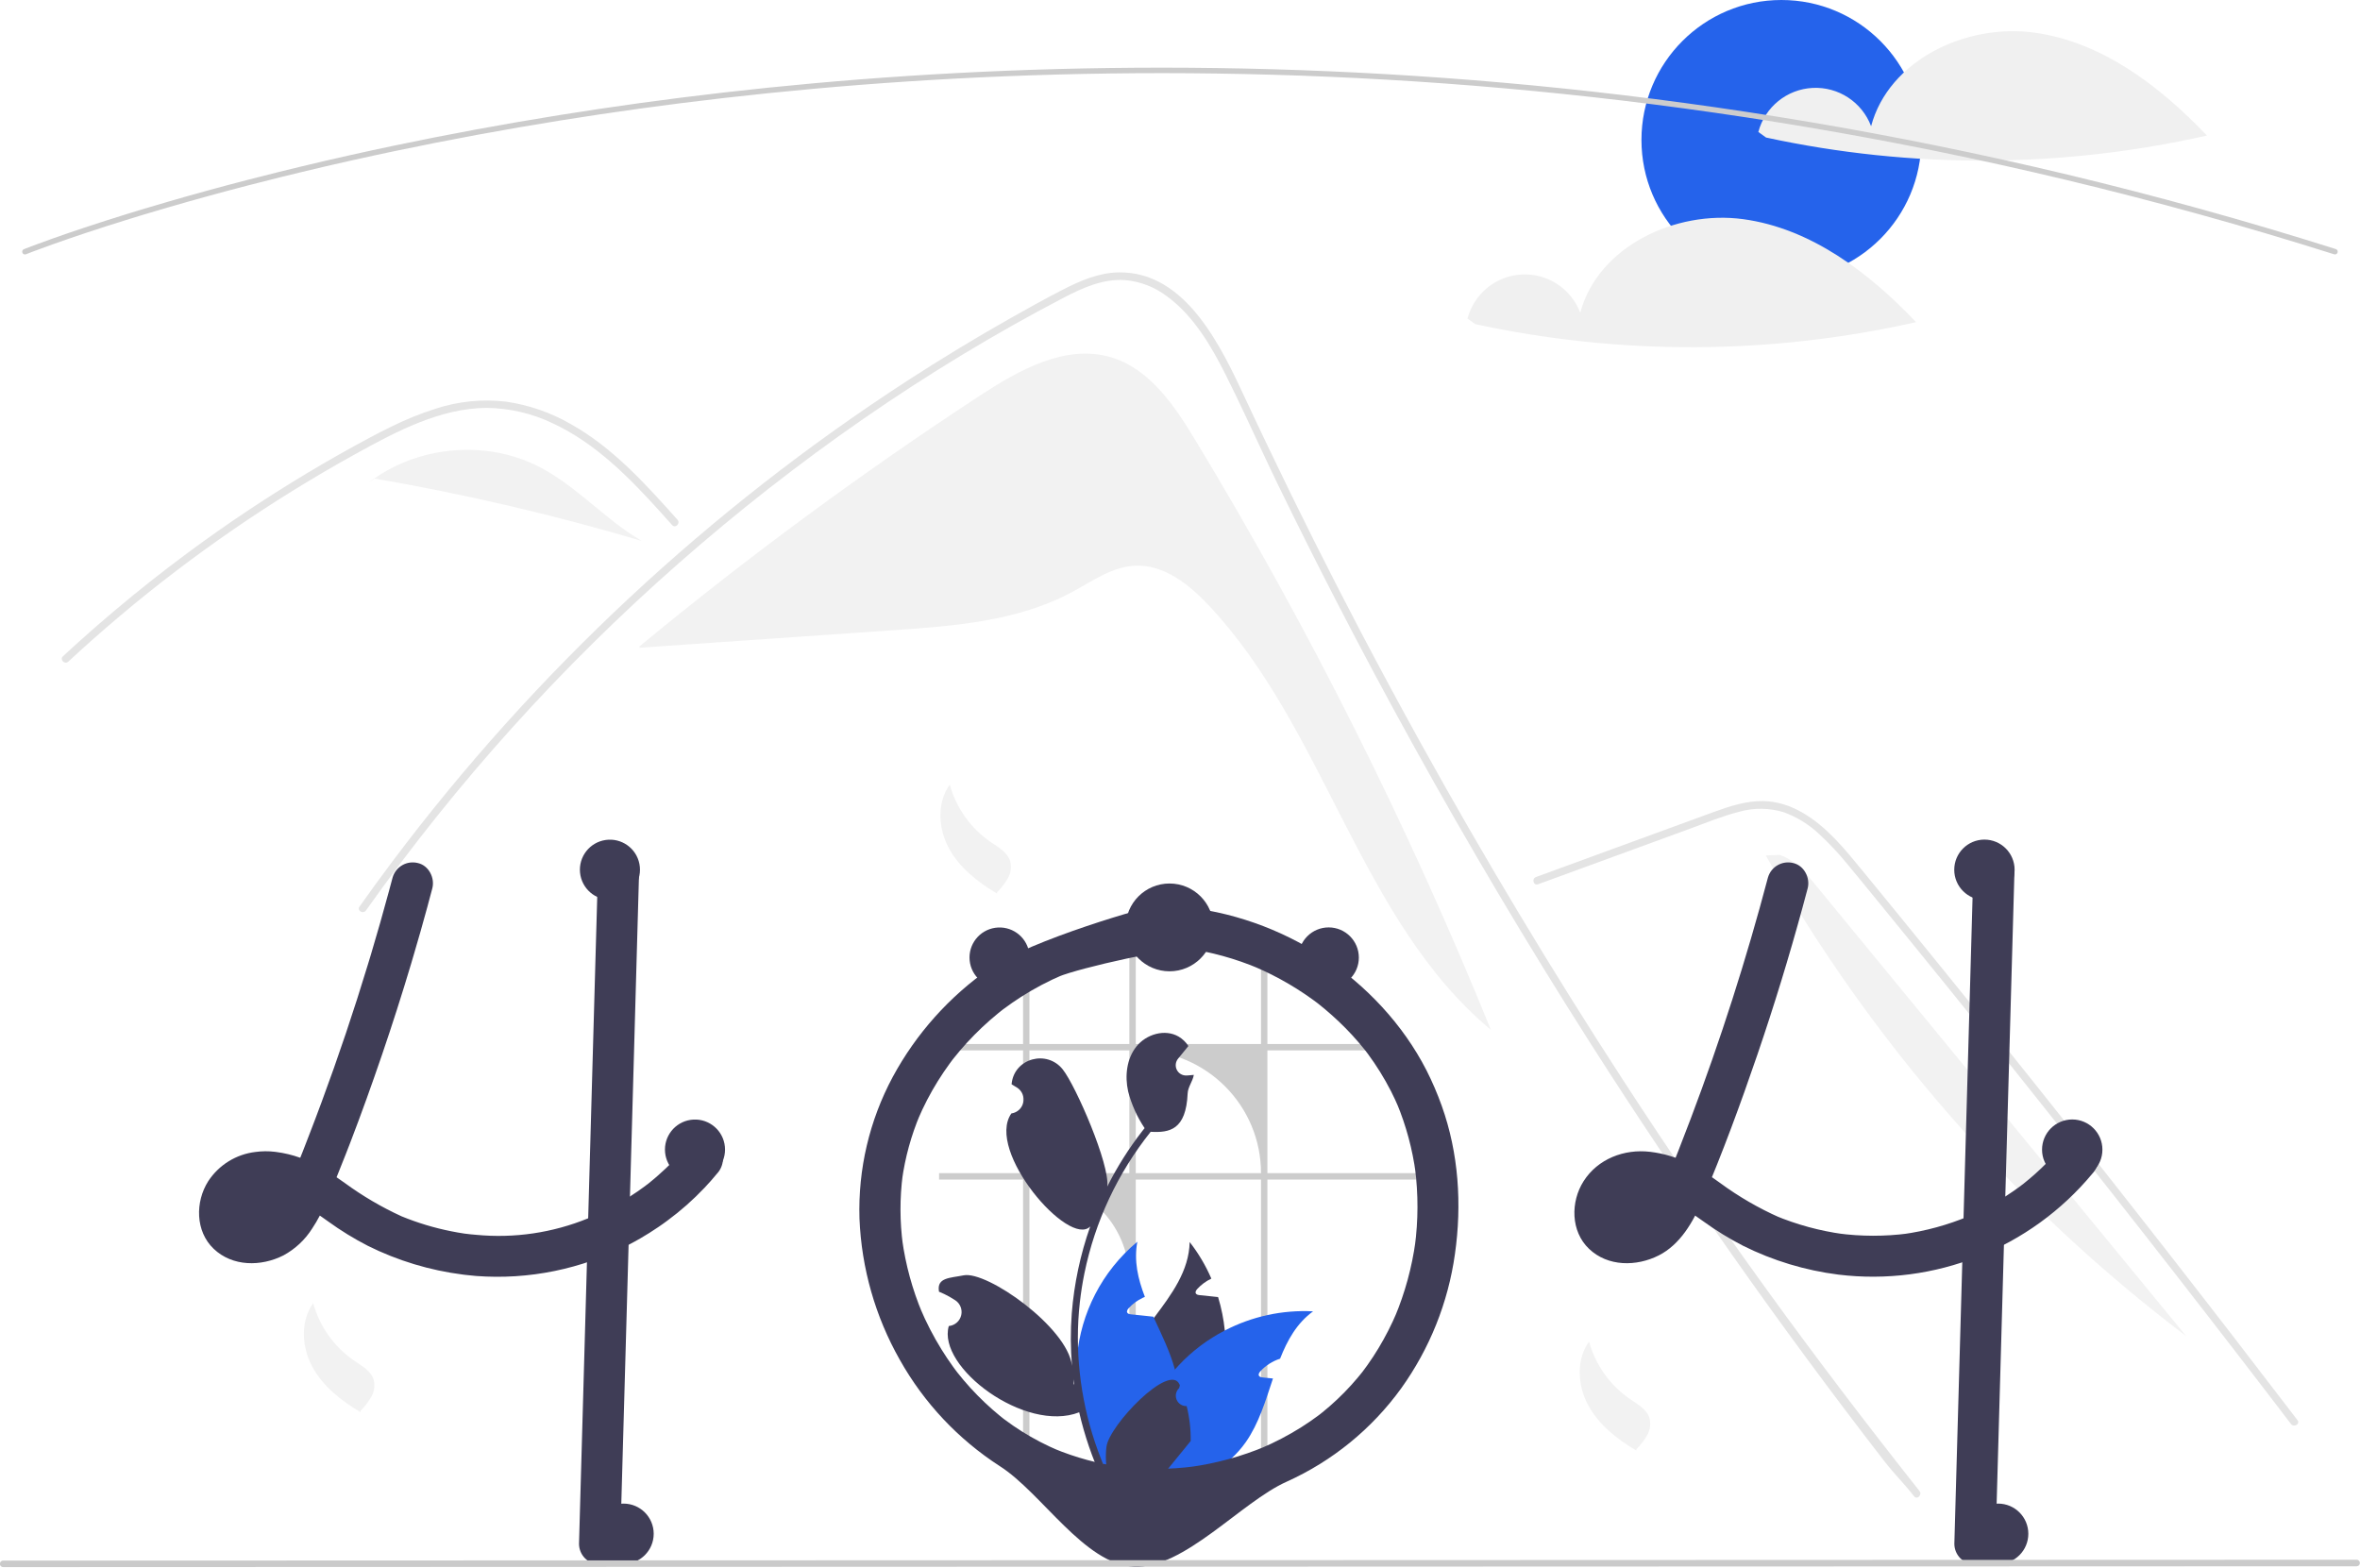
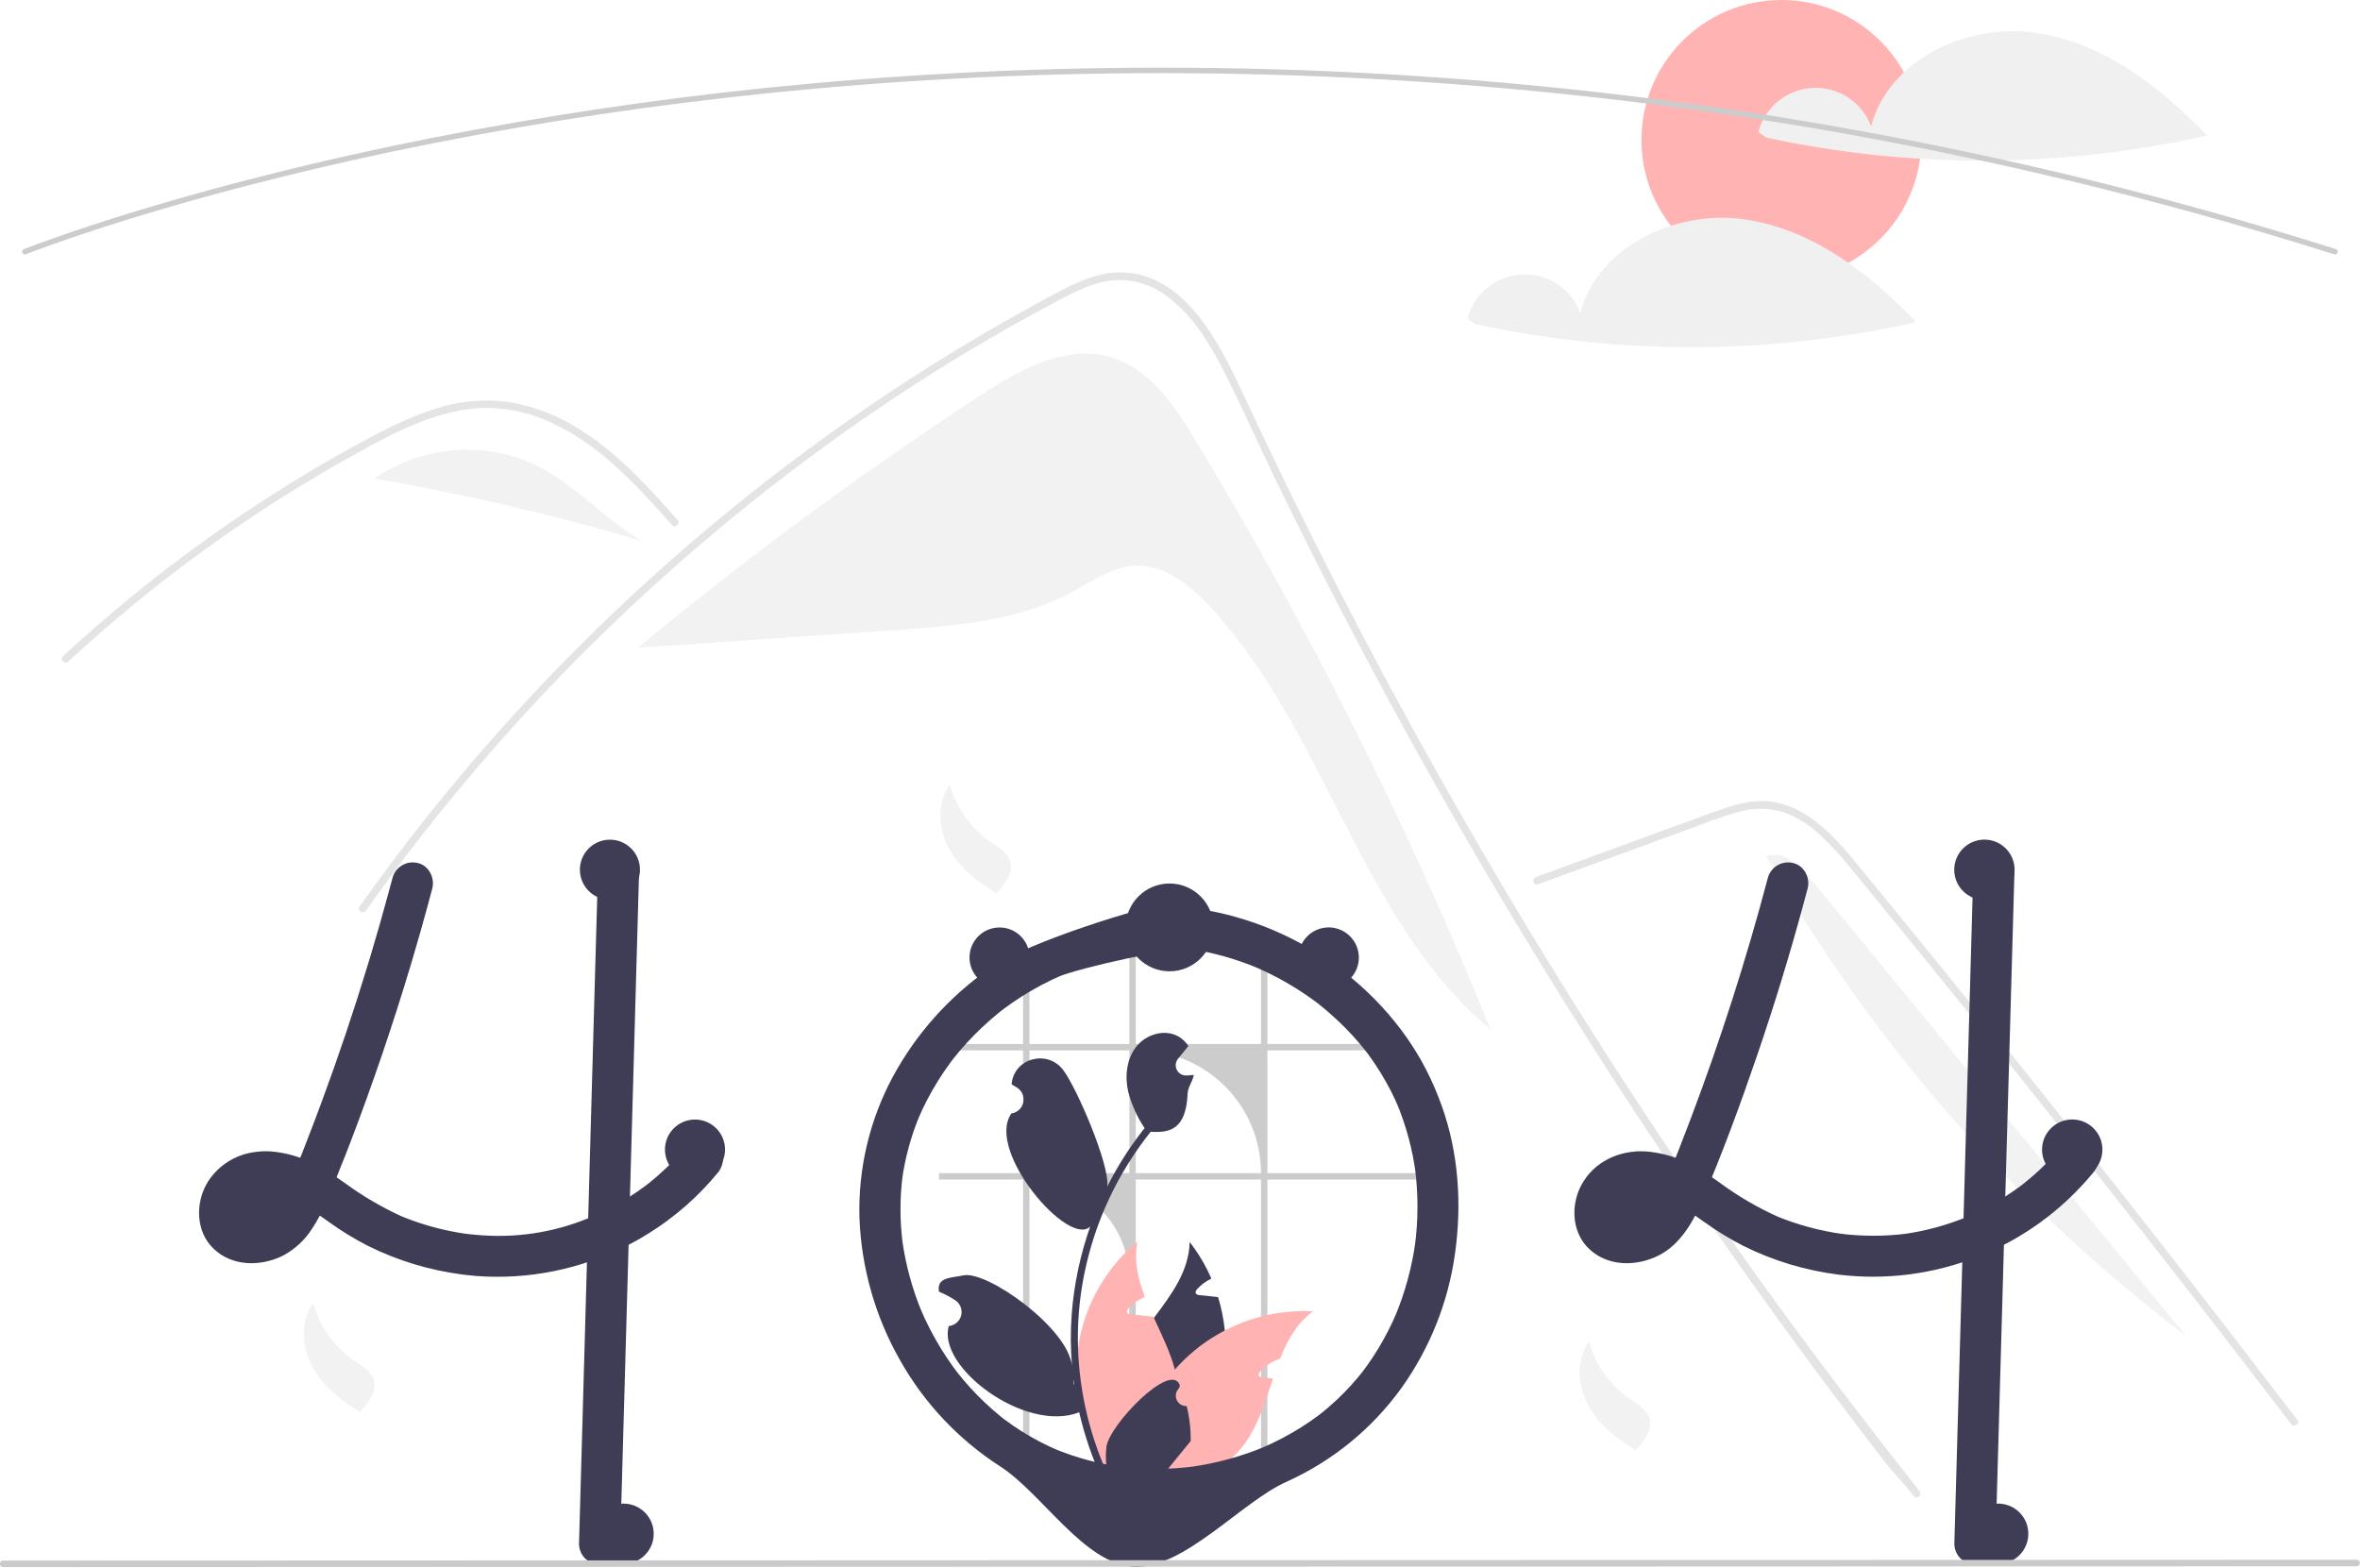
<svg xmlns="http://www.w3.org/2000/svg" data-name="Layer 1" width="860.131" height="571.148" viewBox="0 0 860.131 571.148">
  <path d="M605.67,324.953c-7.669-12.684-16.757-26.228-30.99-30.37-16.482-4.796-33.413,4.732-47.775,14.135a1392.157,1392.157,0,0,0-123.893,91.283l.043.492q46.226-3.188,92.451-6.376c22.265-1.535,45.296-3.283,64.972-13.816,7.467-3.997,14.745-9.336,23.206-9.708,10.512-.462,19.677,6.879,26.88,14.549,42.607,45.371,54.937,114.754,102.738,154.616A1516.995,1516.995,0,0,0,605.67,324.953Z" transform="translate(-169.9343 -164.426)" fill="#f2f2f2" />
  <path d="M867.571,709.781c-4.712-5.95-6.637-7.343-11.285-13.348q-56.764-73.416-106.708-151.792-33.924-53.23-64.483-108.504-14.549-26.278-28.3-52.969-10.67-20.695-20.865-41.638c-1.944-3.988-3.832-7.994-5.711-12.009-4.428-9.442-8.773-18.93-13.439-28.244-5.317-10.616-11.789-21.745-21.553-28.877a29.405,29.405,0,0,0-15.319-5.895c-7.948-.513-15.282,2.769-22.176,6.353-50.439,26.301-97.659,59.276-140.37,96.798A730.778,730.778,0,0,0,303.322,496.247c-1.008,1.439-3.392.064-2.374-1.384q6.009-8.498,12.257-16.813A734.817,734.817,0,0,1,500.805,303.064q18.248-11.826,37.183-22.542c6.362-3.603,12.752-7.16,19.251-10.497,6.371-3.273,13.137-6.215,20.416-6.325,24.77-.385,37.595,27.667,46.405,46.542q4.153,8.911,8.406,17.766,16.075,33.621,33.387,66.628,10.685,20.379,21.837,40.52,34.707,62.718,73.779,122.897c34.506,53.143,68.737,100.089,108.046,149.785C870.596,709.213,868.662,711.175,867.571,709.781Z" transform="translate(-169.9343 -164.426)" fill="#e4e4e4" />
  <path d="M414.916,355.804c-1.439-1.604-2.869-3.209-4.318-4.813-11.422-12.633-23.679-25.118-39.364-32.361a57.11,57.11,0,0,0-23.927-5.546c-8.562.028-16.932,2.273-24.843,5.418-3.74,1.494-7.398,3.19-11.001,4.996-4.116,2.072-8.159,4.281-12.183,6.509q-11.331,6.27-22.368,13.091-21.961,13.572-42.546,29.216-10.671,8.113-20.902,16.758-9.516,8.031-18.646,16.492c-1.302,1.201-3.245-.743-1.944-1.943,1.604-1.494,3.227-2.979,4.85-4.446q6.875-6.215,13.971-12.193,12.939-10.918,26.549-20.993,21.163-15.676,43.783-29.225,11.304-6.765,22.918-12.963c2.338-1.247,4.703-2.466,7.096-3.621a113.116,113.116,0,0,1,16.868-6.866,60.006,60.006,0,0,1,25.476-2.503,66.327,66.327,0,0,1,23.505,8.131c15.401,8.608,27.346,21.919,38.97,34.909C418.033,355.171,416.099,357.124,414.916,355.804Z" transform="translate(-169.9343 -164.426)" fill="#e4e4e4" />
  <path d="M730.477,486.711l36.905-13.498,18.323-6.702c5.968-2.183,11.921-4.667,18.09-6.23a28.539,28.539,0,0,1,16.374.209,37.738,37.738,0,0,1,12.771,7.917,103.64,103.64,0,0,1,10.475,11.186c3.989,4.794,7.92,9.639,11.868,14.467q24.441,29.891,48.563,60.041,24.121,30.15,47.92,60.556,23.857,30.48,47.385,61.216,2.882,3.765,5.76,7.534c1.06,1.388,3.449.02,2.375-1.388Q983.582,650.974,959.549,620.184q-24.092-30.864-48.516-61.466-24.424-30.601-49.179-60.937-6.167-7.558-12.354-15.099c-3.48-4.241-6.92-8.527-10.736-12.474-7.005-7.245-15.758-13.648-26.234-13.822-6.16-.102-12.121,1.852-17.844,3.923-6.17,2.232-12.325,4.506-18.486,6.759l-37.163,13.592-9.291,3.398c-1.649.603-.937,3.262.731,2.652Z" transform="translate(-169.9343 -164.426)" fill="#e4e4e4" />
  <path d="M366.377,334.526c-18.754-9.639-42.771-7.751-60.005,4.291a855.847,855.847,0,0,1,97.371,22.726C390.46,353.759,380.07,341.563,366.377,334.526Z" transform="translate(-169.9343 -164.426)" fill="#f2f2f2" />
  <path d="M306.188,338.784l-3.61,2.935c1.221-1.027,2.491-1.99,3.795-2.901C306.311,338.807,306.249,338.795,306.188,338.784Z" transform="translate(-169.9343 -164.426)" fill="#f2f2f2" />
  <path d="M831.549,486.846c-3.633-4.422-7.56-9.052-12.994-10.848l-5.073.2A575.436,575.436,0,0,0,966.749,651.418Q899.149,569.132,831.549,486.846Z" transform="translate(-169.9343 -164.426)" fill="#f2f2f2" />
  <path d="M516.084,450.367A37.481,37.481,0,0,0,531.015,471.325c2.82,1.92,6.157,3.762,7.122,7.035a8.379,8.379,0,0,1-.874,6.15,24.884,24.884,0,0,1-3.861,5.041l-.137.512c-6.998-4.147-13.656-9.393-17.522-16.551s-4.406-16.539.341-23.145" transform="translate(-169.9343 -164.426)" fill="#f2f2f2" />
  <path d="M749.084,653.367A37.481,37.481,0,0,0,764.015,674.325c2.82,1.92,6.157,3.762,7.122,7.035a8.379,8.379,0,0,1-.874,6.15,24.884,24.884,0,0,1-3.861,5.041l-.137.512c-6.998-4.147-13.656-9.393-17.522-16.551s-4.406-16.539.341-23.145" transform="translate(-169.9343 -164.426)" fill="#f2f2f2" />
  <path d="M284.084,639.367A37.481,37.481,0,0,0,299.015,660.325c2.82,1.92,6.157,3.762,7.122,7.035a8.379,8.379,0,0,1-.874,6.15,24.884,24.884,0,0,1-3.861,5.041l-.137.512c-6.998-4.147-13.656-9.393-17.522-16.551s-4.406-16.539.341-23.145" transform="translate(-169.9343 -164.426)" fill="#f2f2f2" />
-   <circle cx="649.249" cy="51" r="51" fill="#2563eb" />
+   <circle cx="649.249" cy="51" r="51" fill="#ffb3b3" />
  <path d="M911.219,176.296c-24.717-3.341-52.935,10.019-59.341,34.124a21.597,21.597,0,0,0-41.094,2.109l2.83,2.027a372.275,372.275,0,0,0,160.659-.726C957.079,195.76,935.935,179.637,911.219,176.296Z" transform="translate(-169.9343 -164.426)" fill="#f0f0f0" />
  <path d="M805.219,244.296c-24.717-3.341-52.935,10.019-59.341,34.124a21.597,21.597,0,0,0-41.094,2.109l2.83,2.027a372.275,372.275,0,0,0,160.659-.726C851.079,263.76,829.935,247.637,805.219,244.296Z" transform="translate(-169.9343 -164.426)" fill="#f0f0f0" />
  <path d="M1020.946,257.154a.982.982,0,0,1-.302-.047C756.237,173.489,523.199,184.424,374.264,208.321c-20.269,3.251-40.591,7.006-60.404,11.161-5.058,1.06-10.306,2.195-15.597,3.378-6.319,1.407-12.554,2.856-18.532,4.306q-3.873.917-7.595,1.849c-3.758.928-7.572,1.895-11.66,2.957-4.568,1.178-9.209,2.413-13.797,3.672a.442.442,0,0,1-.051.015l0.0.001c-5.183,1.415-10.338,2.871-15.323,4.325-2.698.779-5.304,1.548-7.799,2.307-.279.077-.526.151-.776.228l-.536.163c-.311.095-.617.188-.924.275l-.02.006 0.0.001-.812.252c-.968.293-1.912.579-2.841.864-24.545,7.566-38.038,12.949-38.171,13.002a1,1,0,1,1-.744-1.856c.134-.053,13.693-5.463,38.328-13.058.932-.286,1.879-.572,2.85-.866l.754-.234c.026-.01.052-.018.078-.025.305-.087.61-.18.919-.273l.537-.163c.268-.081.531-.161.801-.235,2.479-.754,5.093-1.524,7.798-2.307,4.987-1.455,10.147-2.911,15.334-4.328.016-.006.033-.01.049-.015v-.001c4.604-1.263,9.263-2.503,13.845-3.685,4.094-1.063,7.915-2.032,11.68-2.962q3.738-.93,7.609-1.853c5.985-1.451,12.233-2.902,18.563-4.312,5.299-1.184,10.556-2.322,15.622-3.383,19.843-4.162,40.198-7.923,60.497-11.179C523.096,182.415,756.467,171.463,1021.246,255.201a1.0 1,0,0,1-.301,1.953Z" transform="translate(-169.9343 -164.426)" fill="#ccc" />
  <path d="M432.923,584.266a6.729,6.729,0,0,0-1.7-2.67,6.43,6.43,0,0,0-.92-.71c-2.61-1.74-6.51-2.13-8.99,0a5.81,5.81,0,0,0-.69.71q-1.11,1.365-2.28,2.67c-1.28,1.46-2.59,2.87-3.96,4.24-.39.38-.78.77-1.18,1.15-.23.23-.46.45-.69.67-.88.84-1.78,1.65-2.69,2.45-.48.43-.96.85-1.45,1.26-.73.61-1.46,1.22-2.2,1.81-.07.05-.14.1-.21.16-.02.01-.03.03-.05.04-.01,0-.02,0-.03.02a.179.179,0,0,0-.07.05c-.22.15-.37.25-.48.34.04-.02.08-.05.12-.07-.18.14-.37.28-.55.42-1.75,1.29-3.54,2.53-5.37,3.69a99.21,99.21,0,0,1-14.22,7.55c-.33.13-.67.27-1.01.4a85.97,85.97,0,0,1-40.85,6.02q-2.13-.165-4.26-.45c-1.64-.24-3.27-.53-4.89-.86a97.932,97.932,0,0,1-18.02-5.44,118.652,118.652,0,0,1-20.66-12.12c-1-.71-2.01-1.42-3.02-2.11,1.15-2.82,2.28-5.64,3.38-8.48.55-1.37,1.08-2.74,1.6-4.12,4.09-10.63,7.93-21.36,11.61-32.13q5.58-16.365,10.53-32.92.51-1.68.99-3.36,2.595-8.745,4.98-17.53c.15-.57.31-1.13.45-1.7q.69-2.52,1.35-5.04c1-3.79-1.26-8.32-5.24-9.23a7.634,7.634,0,0,0-9.22,5.24c-.43,1.62-.86,3.23-1.3,4.85q-3.165,11.745-6.66,23.41-.51,1.68-1.02,3.36-7.71,25.41-16.93,50.31-1.11,3.015-2.25,6.01c-.37.98-.74,1.96-1.12,2.94-.73,1.93-1.48,3.86-2.23,5.79-.43,1.13-.87,2.26-1.31,3.38-.29.71-.57,1.42-.85,2.12a41.809,41.809,0,0,0-8.81-2.12l-.48-.06a27.397,27.397,0,0,0-7.01.06,23.914,23.914,0,0,0-17.24,10.66c-4.77,7.51-4.71,18.25,1.98,24.63,6.89,6.57,17.32,6.52,25.43,2.41a28.351,28.351,0,0,0,10.52-9.86,50.569,50.569,0,0,0,2.74-4.65c.21.14.42.28.63.43.8.56,1.6,1.13,2.39,1.69a111.738,111.738,0,0,0,14.51,8.91,108.359,108.359,0,0,0,34.62,10.47c.27.03.53.07.8.1,1.33.17,2.67.3,4.01.41a103.782,103.782,0,0,0,55.58-11.36q2.175-1.125,4.31-2.36,3.315-1.92,6.48-4.08c1.15-.78,2.27-1.57,3.38-2.4a101.042,101.042,0,0,0,13.51-11.95q2.355-2.475,4.51-5.11a8.061,8.061,0,0,0,2.2-5.3A7.564,7.564,0,0,0,432.923,584.266Zm-165.59,23.82c.21-.15.42-.31.62-.47C267.893,607.766,267.603,607.936,267.333,608.086Zm3.21-3.23c-.23.26-.44.52-.67.78a23.366,23.366,0,0,1-2.25,2.2c-.11.1-.23.2-.35.29a.01.01,0,0,0-.01.01,3.804,3.804,0,0,0-.42.22q-.645.39-1.32.72a17.005,17.005,0,0,1-2.71.75,16.799,16.799,0,0,1-2.13.02h-.02a14.823,14.823,0,0,1-1.45-.4c-.24-.12-.47-.26-.7-.4-.09-.08-.17-.16-.22-.21a2.44,2.44,0,0,1-.27-.29.01.01,0,0,0-.01-.01c-.11-.2-.23-.4-.34-.6a.031.031,0,0,1-.01-.02c-.08-.25-.15-.51-.21-.77a12.511,12.511,0,0,1,.01-1.37,13.467,13.467,0,0,1,.54-1.88,11.068,11.068,0,0,1,.69-1.26c.02-.04.12-.2.23-.38.01-.01.01-.01.01-.02.15-.17.3-.35.46-.51.27-.3.56-.56.85-.83a18.022,18.022,0,0,1,1.75-1.01,19.481,19.481,0,0,1,2.93-.79,24.989,24.989,0,0,1,4.41.04,30.301,30.301,0,0,1,4.1,1.01,36.945,36.945,0,0,1-2.77,4.54C270.623,604.746,270.583,604.806,270.543,604.856Zm-11.12-3.29a2.18,2.18,0,0,1-.31.39A1.409,1.409,0,0,1,259.423,601.566Z" transform="translate(-169.9343 -164.426)" fill="#3f3d56" />
  <path d="M402.863,482.136q-.135,4.71-.27,9.42-.285,10.455-.59,20.92-.315,11.775-.66,23.54-.165,6.075-.34,12.15-.465,16.365-.92,32.72c-.03,1.13-.07,2.25-.1,3.38q-.225,8.115-.45,16.23-.255,8.805-.5,17.61-.18,6.6-.37,13.21-1.35,47.895-2.7,95.79a7.648,7.648,0,0,1-7.5,7.5,7.561,7.561,0,0,1-7.5-7.5q.75-26.94,1.52-53.88.675-24.36,1.37-48.72.225-8.025.45-16.06.345-12.09.68-24.18c.03-1.13.07-2.25.1-3.38.02-.99.05-1.97.08-2.96q.66-23.475,1.32-46.96.27-9.24.52-18.49.3-10.545.6-21.08c.09-3.09.17-6.17.26-9.26a7.648,7.648,0,0,1,7.5-7.5A7.561,7.561,0,0,1,402.863,482.136Z" transform="translate(-169.9343 -164.426)" fill="#3f3d56" />
  <path d="M814.291,484.217a893.238,893.238,0,0,1-28.161,87.941c-3.007,7.946-6.083,15.877-9.371,23.712l.756-1.792a54.583,54.583,0,0,1-5.59,10.612q-.229.321-.467.636,1.166-1.49.443-.589c-.254.301-.505.602-.768.895a23.664,23.664,0,0,1-2.249,2.203q-.301.258-.612.504l.938-.729c-.109.257-.873.597-1.111.743a18.254,18.254,0,0,1-2.405,1.219l1.792-.756a19.086,19.086,0,0,1-4.231,1.161l1.994-.268a17.021,17.021,0,0,1-4.298.046l1.994.268a14.002,14.002,0,0,1-3.405-.917l1.792.756a12.012,12.012,0,0,1-1.679-.896c-.271-.177-1.105-.809-.015.025,1.133.866.146.074-.088-.156-.194-.192-.37-.4-.56-.595-.882-.905.996,1.557.397.499a18.182,18.182,0,0,1-.878-1.637l.756,1.792a11.925,11.925,0,0,1-.728-2.651l.268,1.994a13.651,13.651,0,0,1-.003-3.405l-.268,1.994a15.964,15.964,0,0,1,.995-3.68l-.756,1.792a16.729,16.729,0,0,1,1.178-2.298,6.729,6.729,0,0,1,.729-1.071c.049.016-1.269,1.513-.569.757.183-.198.354-.406.539-.602.296-.314.614-.601.926-.898,1.045-.994-1.462.966-.257.179a19.049,19.049,0,0,1,2.749-1.499l-1.792.756a20.311,20.311,0,0,1,4.995-1.34l-1.994.268a25.628,25.628,0,0,1,6.461.076l-1.994-.268a33.211,33.211,0,0,1,7.892,2.22l-1.792-.756c5.39,2.314,10.163,5.749,14.928,9.118a111.95,111.95,0,0,0,14.506,8.906,108.388,108.388,0,0,0,34.622,10.474,103.933,103.933,0,0,0,92.586-36.752,8.078,8.078,0,0,0,2.197-5.303,7.632,7.632,0,0,0-2.197-5.303c-2.752-2.526-7.949-3.239-10.607,0a95.636,95.636,0,0,1-8.107,8.727q-2.017,1.914-4.142,3.71-1.214,1.026-2.461,2.011c-.393.311-1.619,1.138.263-.197-.431.306-.845.64-1.271.955a99.269,99.269,0,0,1-20.332,11.565l1.792-.756a96.836,96.836,0,0,1-24.171,6.622l1.994-.268a97.643,97.643,0,0,1-25.754-.038l1.994.268a99.8,99.8,0,0,1-24.857-6.77l1.792.756a116.025,116.025,0,0,1-21.736-12.591,86.877,86.877,0,0,0-11.113-6.994,42.824,42.824,0,0,0-14.438-4.389c-9.439-1.111-19.057,2.566-24.246,10.72-4.776,7.505-4.714,18.244,1.974,24.625,6.888,6.572,17.318,6.517,25.436,2.406,7.817-3.959,12.513-12.185,15.815-19.942,7.431-17.455,14.01-35.314,20.14-53.263q9.097-26.637,16.499-53.813.917-3.366,1.807-6.739c1.001-3.789-1.261-8.32-5.238-9.226a7.633,7.633,0,0,0-9.226,5.238Z" transform="translate(-169.9343 -164.426)" fill="#3f3d56" />
  <path d="M889.124,482.136l-2.7,95.793-2.685,95.294-1.518,53.884a7.565,7.565,0,0,0,7.5,7.5,7.649,7.649,0,0,0,7.5-7.5l2.7-95.793,2.685-95.294,1.518-53.884a7.565,7.565,0,0,0-7.5-7.5,7.649,7.649,0,0,0-7.5,7.5Z" transform="translate(-169.9343 -164.426)" fill="#3f3d56" />
  <path d="M629.526,700.361h2.329V594.319h54.329v-2.323H631.855V547.252H673.81q-.923-1.173-1.899-2.317H631.855V515.382c-.77-.328-1.547-.645-2.329-.944V544.935h-45.652V507.07c-.782.036-1.553.09-2.329.155v37.71h-36.42V516.684c-.782.346-1.553.711-2.317,1.093V544.935h-30.616v2.317h30.616v44.744h-30.616v2.323h30.616V700.361h2.317V594.319a36.413,36.413,0,0,1,36.42,36.42v69.622h2.329V594.319h45.652Zm-84.401-108.365V547.252h36.42v44.744Zm38.749,0V547.252h.914a44.741,44.741,0,0,1,44.738,44.744Z" transform="translate(-169.9343 -164.426)" opacity="0.2" />
  <path d="M615.303,668.566a63.059,63.059,0,0,1-20.05,33.7c-.74.64-1.48,1.26-2.25,1.87q-2.805.255-5.57.52c-1.53.14-3.04.29-4.54.43l-.27.03-.19-1.64-.76-6.64a37.623,37.623,0,0,1-3.3-32.44c2.64-7.12,7.42-13.41,12.12-19.65,6.49-8.62,12.8-17.14,13.03-27.65a60.544,60.544,0,0,1,7.9,13.33,16.432,16.432,0,0,0-5.12,3.77c-.41.45-.82,1.08-.54,1.62.24.46.84.57,1.36.63,1.25.13,2.51.26,3.76.39,1,.11,2,.21,3,.32a63.99,63.99,0,0,1,2.45,12.18A61.189,61.189,0,0,1,615.303,668.566Z" transform="translate(-169.9343 -164.426)" fill="#3f3d56" />
-   <path d="M648.503,642.356c-5.9,4.29-9.35,10.46-12.03,17.26a16.628,16.628,0,0,0-7.17,4.58c-.41.45-.82,1.08-.54,1.62.24.46.84.57,1.36.63,1.25.13,2.51.26,3.76.39-2.68,8.04-5.14,16.36-9.88,23.15a36.989,36.989,0,0,1-12.03,10.91,38.492,38.492,0,0,1-4.02,1.99q-7.62.585-14.95,1.25-2.805.255-5.57.52c-1.53.14-3.04.29-4.54.43q-.015-.825,0-1.65a63.304,63.304,0,0,1,15.25-39.86c.45-.52.91-1.03,1.38-1.54a61.792,61.792,0,0,1,16.81-12.7A62.654,62.654,0,0,1,648.503,642.356Z" transform="translate(-169.9343 -164.426)" fill="#2563eb" />
-   <path d="M589.163,699.526l-1.15,3.4-.58,1.73c-1.53.14-3.04.29-4.54.43l-.27.03c-1.66.17-3.31.34-4.96.51-.43-.5-.86-1.01-1.28-1.53a62.03,62.03,0,0,1,8.07-87.11c-1.32,6.91.22,13.53,2.75,20.1-.27.11-.53.22-.78.34a16.432,16.432,0,0,0-5.12,3.77c-.41.45-.82,1.08-.54,1.62.24.46.84.57,1.36.63,1.25.13,2.51.26,3.76.39,1,.11,2,.21,3,.32q.705.075,1.41.15c.07.15.13.29.2.44,2.85,6.18,5.92,12.39,7.65,18.83a43.666,43.666,0,0,1,1.02,4.91A37.604,37.604,0,0,1,589.163,699.526Z" transform="translate(-169.9343 -164.426)" fill="#2563eb" />
+   <path d="M648.503,642.356c-5.9,4.29-9.35,10.46-12.03,17.26a16.628,16.628,0,0,0-7.17,4.58c-.41.45-.82,1.08-.54,1.62.24.46.84.57,1.36.63,1.25.13,2.51.26,3.76.39-2.68,8.04-5.14,16.36-9.88,23.15a36.989,36.989,0,0,1-12.03,10.91,38.492,38.492,0,0,1-4.02,1.99q-7.62.585-14.95,1.25-2.805.255-5.57.52c-1.53.14-3.04.29-4.54.43q-.015-.825,0-1.65a63.304,63.304,0,0,1,15.25-39.86c.45-.52.91-1.03,1.38-1.54a61.792,61.792,0,0,1,16.81-12.7A62.654,62.654,0,0,1,648.503,642.356Z" transform="translate(-169.9343 -164.426)" fill="#ffb3b3" />
+   <path d="M589.163,699.526l-1.15,3.4-.58,1.73c-1.53.14-3.04.29-4.54.43l-.27.03c-1.66.17-3.31.34-4.96.51-.43-.5-.86-1.01-1.28-1.53a62.03,62.03,0,0,1,8.07-87.11c-1.32,6.91.22,13.53,2.75,20.1-.27.11-.53.22-.78.34a16.432,16.432,0,0,0-5.12,3.77c-.41.45-.82,1.08-.54,1.62.24.46.84.57,1.36.63,1.25.13,2.51.26,3.76.39,1,.11,2,.21,3,.32q.705.075,1.41.15c.07.15.13.29.2.44,2.85,6.18,5.92,12.39,7.65,18.83a43.666,43.666,0,0,1,1.02,4.91A37.604,37.604,0,0,1,589.163,699.526Z" transform="translate(-169.9343 -164.426)" fill="#ffb3b3" />
  <path d="M689.821,554.487c-8.609-16.792-21.946-30.921-37.632-41.304a114.237,114.237,0,0,0-52.563-18.38q-3.69-.335-7.399-.393c-2.921-.044-46.866,12.632-61.587,22.982a114.295,114.295,0,0,0-35.333,39.527,102.5,102.5,0,0,0-12.126,51.633,113.564,113.564,0,0,0,14.703,51.476,110.475,110.475,0,0,0,36.444,38.746C549.667,708.561,565.074,734.51,583.183,735.426c18.246.923,39.054-23.555,55.695-30.987a104.425,104.425,0,0,0,41.726-34.005,110.25,110.25,0,0,0,19.599-48.948c2.574-18.083,1.374-36.733-4.801-54.016a111.86,111.86,0,0,0-5.58-12.983c-1.78-3.505-6.996-4.796-10.261-2.691a7.68,7.68,0,0,0-2.691,10.261q1.568,3.088,2.915,6.278l-.756-1.792a101.151,101.151,0,0,1,6.876,25.538l-.268-1.994a109.229,109.229,0,0,1-.066,28.683l.268-1.994a109.734,109.734,0,0,1-7.555,27.674l.756-1.792a104.212,104.212,0,0,1-6.672,13.098q-1.923,3.186-4.081,6.222c-.632.888-1.283,1.761-1.939,2.631-.856,1.136,1.167-1.483.282-.369-.151.19-.3.38-.452.569q-.681.852-1.382,1.688a93.613,93.613,0,0,1-10.176,10.384q-1.366,1.192-2.778,2.331c-.469.378-.932.773-1.421,1.125.019-.013,1.58-1.199.656-.511-.29.216-.579.436-.87.652q-2.91,2.156-5.974,4.092a103.485,103.485,0,0,1-14.756,7.713l1.792-.756a109.215,109.215,0,0,1-27.597,7.552l1.994-.268a108.154,108.154,0,0,1-28.589.051l1.994.268a99.835,99.835,0,0,1-25.095-6.784l1.792.756a93.643,93.643,0,0,1-13.416-6.991q-3.174-2-6.184-4.247c-.286-.214-.57-.43-.855-.645-.915-.691.658.51.67.518a19.169,19.169,0,0,1-1.535-1.225q-1.454-1.184-2.861-2.422a101.989,101.989,0,0,1-10.493-10.709q-1.213-1.434-2.374-2.911c-.335-.426-.947-1.29.404.529-.178-.239-.362-.474-.542-.712q-.647-.858-1.276-1.728-2.203-3.048-4.188-6.246a109.29,109.29,0,0,1-7.805-15.108l.756,1.792a106.588,106.588,0,0,1-7.34-26.837l.268,1.994a97.866,97.866,0,0,1-.048-25.636l-.268,1.994A94.673,94.673,0,0,1,505.276,570.55l-.756,1.792a101.557,101.557,0,0,1,7.195-13.856q2.066-3.323,4.378-6.485.525-.718,1.062-1.428c.324-.428,1.215-1.493-.305.388.149-.184.293-.374.439-.56q1.269-1.608,2.6-3.165A107.402,107.402,0,0,1,530.772,536.215q1.474-1.292,2.995-2.529.691-.562,1.391-1.113c.187-.147.376-.291.562-.439-1.997,1.59-.555.433-.102.093q3.134-2.348,6.435-4.461a103.644,103.644,0,0,1,15.387-8.108l-1.792.756c7.76-3.258,42.141-10.949,48.394-10.11l-1.994-.268A106.225,106.225,0,0,1,628.768,517.419l-1.792-.756a110.313,110.313,0,0,1,12.6,6.329q3.043,1.784,5.967,3.763,1.384.937,2.738,1.915.677.489,1.346.989c.248.185.494.373.741.558,1.039.779-1.431-1.128-.342-.267a110.843,110.843,0,0,1,10.368,9.253q2.401,2.445,4.637,5.045,1.147,1.334,2.246,2.708c.364.455,1.605,2.101.084.085.372.493.747.982,1.114,1.479a97.977,97.977,0,0,1,8.392,13.538c1.793,3.498,6.987,4.802,10.261,2.691A7.677,7.677,0,0,0,689.821,554.487Z" transform="translate(-169.9343 -164.426)" fill="#3f3d56" />
  <path d="M602.431,676.882a3.78,3.78,0,0,1-2.739-6.551c.095-.379.164-.651.259-1.03q-.051-.124-.103-.247c-3.48-8.298-25.685,14.833-26.645,22.632a30.029,30.029,0,0,0,.527,10.328A120.392,120.392,0,0,1,562.778,652.01a116.202,116.202,0,0,1,.721-12.963q.597-5.293,1.657-10.511a121.787,121.787,0,0,1,24.151-51.616c6.874.384,12.898-.663,13.48-13.985.103-2.37,1.861-4.422,2.248-6.756-.656.086-1.323.14-1.979.183-.204.011-.42.021-.624.032l-.077.003a3.745,3.745,0,0,1-3.076-6.101q.425-.523.851-1.046c.43-.538.871-1.065,1.302-1.603a1.865,1.865,0,0,0,.14-.161c.495-.613.99-1.216,1.485-1.829a10.829,10.829,0,0,0-3.55-3.432c-4.959-2.905-11.801-.893-15.384,3.593-3.593,4.486-4.271,10.779-3.023,16.384a43.398,43.398,0,0,0,6.003,13.383c-.269.344-.549.678-.818,1.022a122.574,122.574,0,0,0-12.794,20.268c1.016-7.939-11.412-36.608-16.218-42.681-5.773-7.294-17.611-4.111-18.628,5.136q-.015.134-.029.268,1.071.604,2.096,1.282a5.127,5.127,0,0,1-2.067,9.33l-.105.016c-9.556,13.644,21.077,49.155,28.745,41.181a125.11,125.11,0,0,0-6.734,31.693,118.664,118.664,0,0,0,.086,19.16l-.032-.226C558.902,648.154,529.674,627.514,521.139,629.233c-4.917.99-9.76.765-9.013,5.725q.018.119.036.237a34.442,34.442,0,0,1,3.862,1.861q1.071.604,2.096,1.282a5.127,5.127,0,0,1-2.067,9.33l-.105.016c-.075.011-.14.022-.215.032-4.35,14.966,27.907,39.12,47.518,31.435h.011a125.075,125.075,0,0,0,8.402,24.528H601.679c.108-.334.204-.678.301-1.011a34.102,34.102,0,0,1-8.305-.495c2.227-2.733,4.454-5.487,6.681-8.219a1.861,1.861,0,0,0,.14-.161c1.13-1.398,2.27-2.786,3.399-4.185l.001-.002a49.952,49.952,0,0,0-1.464-12.725Zm-34.371-67.613.016-.021-.016.043Zm-6.648,59.932-.258-.581c.011-.42.011-.839,0-1.269,0-.118-.021-.237-.021-.355.097.742.183,1.485.29,2.227Z" transform="translate(-169.9343 -164.426)" fill="#3f3d56" />
  <circle cx="95.249" cy="439" r="11" fill="#3f3d56" />
  <circle cx="227.249" cy="559" r="11" fill="#3f3d56" />
  <circle cx="728.249" cy="559" r="11" fill="#3f3d56" />
  <circle cx="755.249" cy="419" r="11" fill="#3f3d56" />
  <circle cx="723.249" cy="317" r="11" fill="#3f3d56" />
  <path d="M434.183,583.426a10.949,10.949,0,1,1-.21-2.16A10.992,10.992,0,0,1,434.183,583.426Z" transform="translate(-169.9343 -164.426)" fill="#3f3d56" />
  <circle cx="484.249" cy="349" r="11" fill="#3f3d56" />
  <path d="M545.183,513.426a10.949,10.949,0,1,1-.21-2.16A10.992,10.992,0,0,1,545.183,513.426Z" transform="translate(-169.9343 -164.426)" fill="#3f3d56" />
  <path d="M403.183,481.426a10.949,10.949,0,1,1-.21-2.16A10.992,10.992,0,0,1,403.183,481.426Z" transform="translate(-169.9343 -164.426)" fill="#3f3d56" />
  <circle cx="599.249" cy="443" r="11" fill="#3f3d56" />
  <circle cx="426.249" cy="338" r="16" fill="#3f3d56" />
  <path d="M1028.875,735.267l-857.75.307a1.191,1.191,0,1,1,0-2.381l857.75-.307a1.191,1.191,0,0,1,0,2.381Z" transform="translate(-169.9343 -164.426)" fill="#cacaca" />
</svg>
